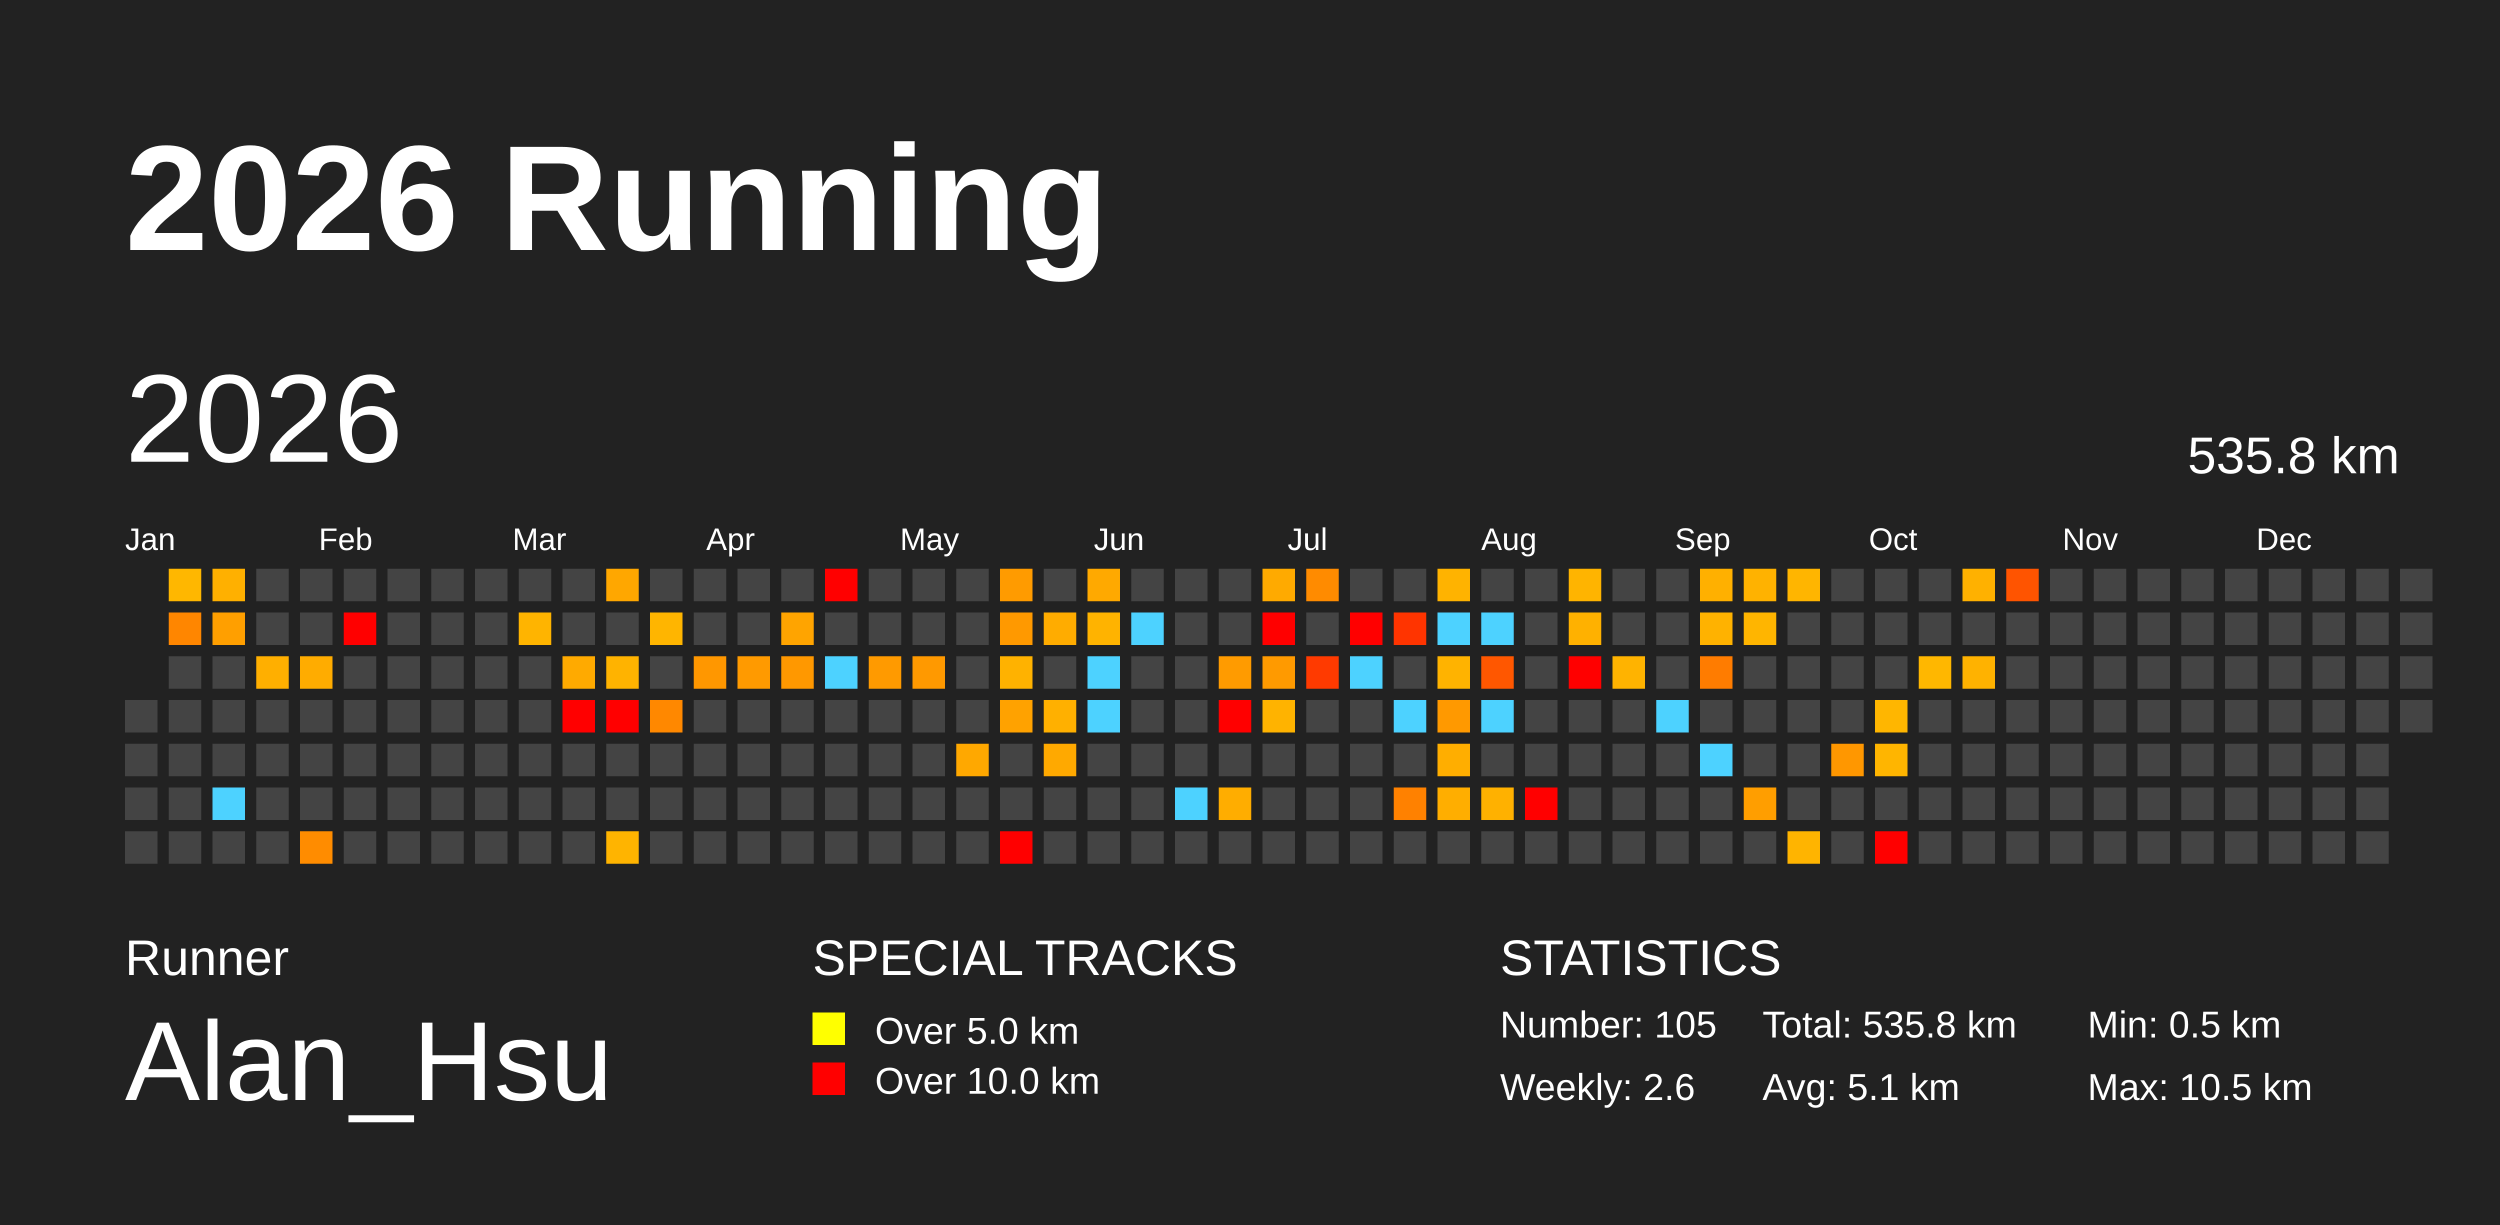
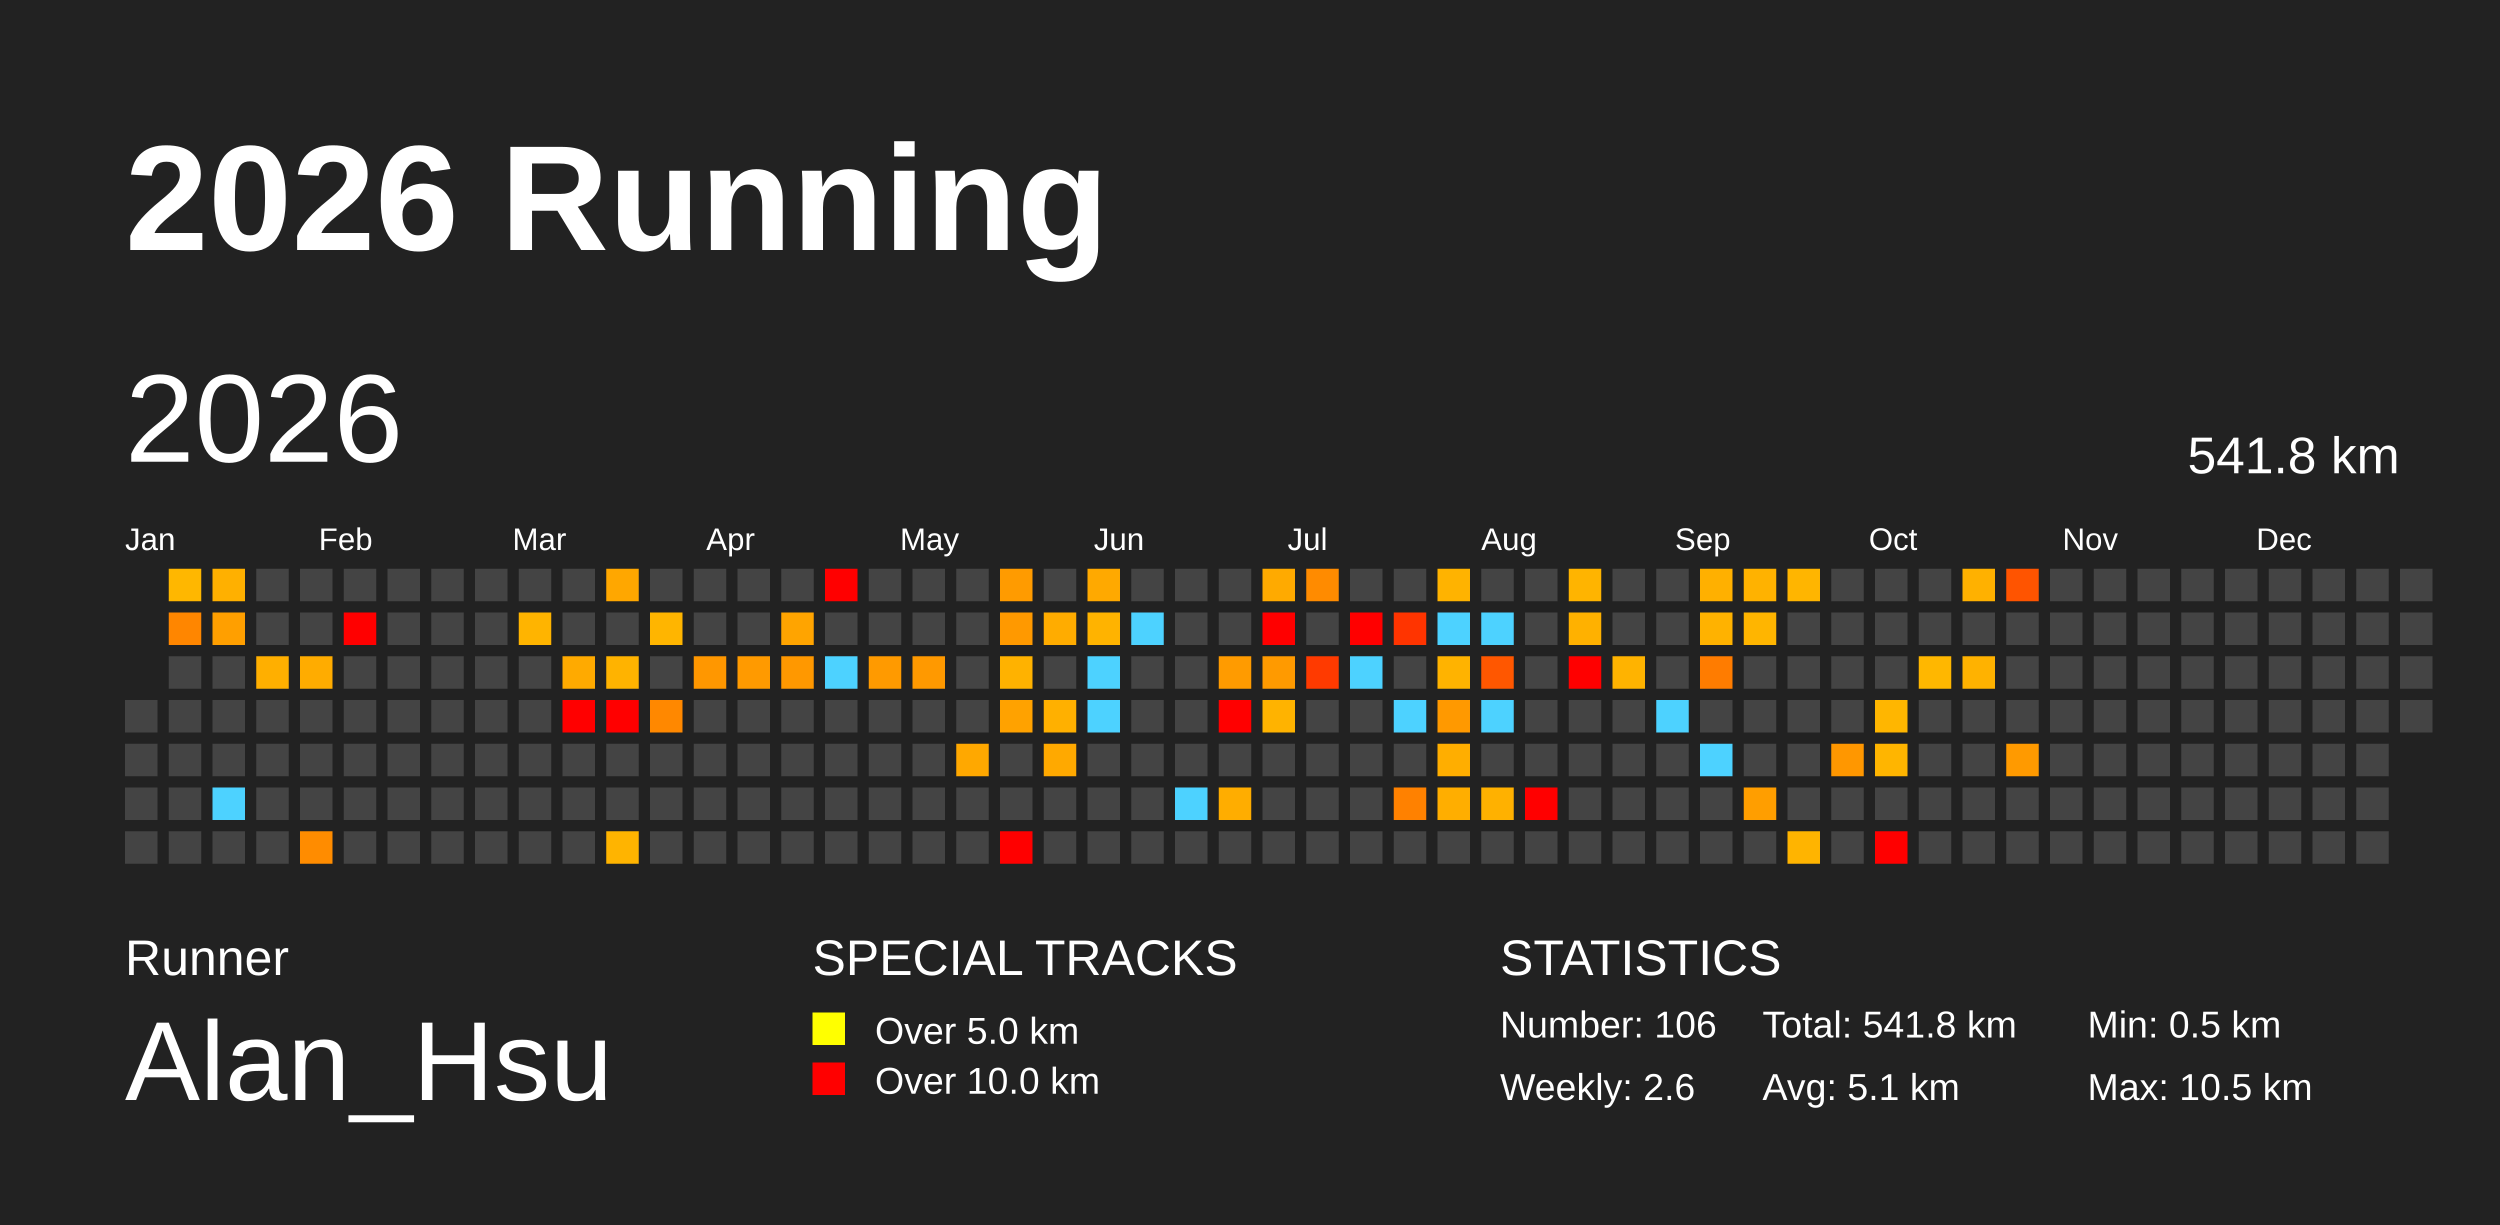
<svg xmlns="http://www.w3.org/2000/svg" baseProfile="full" height="98mm" version="1.1" viewBox="0,0,200,98" width="200mm">
  <defs />
  <rect fill="#222222" height="98" width="200" x="0" y="0" />
  <text fill="#FFFFFF" style="font-size:12px; font-family:Arial; font-weight:bold;" x="10" y="20">2026 Running</text>
  <text fill="#FFFFFF" style="font-size:4px; font-family:Arial" x="10" y="78">Runner</text>
  <text fill="#FFFFFF" style="font-size:9px; font-family:Arial" x="10" y="88">Alan_Hsu</text>
  <text fill="#FFFFFF" style="font-size:4px; font-family:Arial" x="65" y="78">SPECIAL TRACKS</text>
  <rect fill="yellow" height="2.6" width="2.6" x="65" y="81" />
  <text fill="#FFFFFF" style="font-size:3px; font-family:Arial" x="70" y="83.5">Over 5.0 km</text>
  <rect fill="red" height="2.6" width="2.6" x="65" y="85" />
  <text fill="#FFFFFF" style="font-size:3px; font-family:Arial" x="70" y="87.5">Over 10.0 km</text>
  <text fill="#FFFFFF" style="font-size:4px; font-family:Arial" x="120" y="78">STATISTICS</text>
-   <text fill="#FFFFFF" style="font-size:3px; font-family:Arial" x="120" y="83">Number: 105</text>
+   <text fill="#FFFFFF" style="font-size:3px; font-family:Arial" x="120" y="83">Number: 106</text>
  <text fill="#FFFFFF" style="font-size:3px; font-family:Arial" x="120" y="88">Weekly: 2.6</text>
-   <text fill="#FFFFFF" style="font-size:3px; font-family:Arial" x="141" y="83">Total: 535.8 km</text>
+   <text fill="#FFFFFF" style="font-size:3px; font-family:Arial" x="141" y="83">Total: 541.8 km</text>
  <text fill="#FFFFFF" style="font-size:3px; font-family:Arial" x="141" y="88">Avg: 5.1 km</text>
  <text fill="#FFFFFF" style="font-size:3px; font-family:Arial" x="167" y="83">Min: 0.5 km</text>
  <text fill="#FFFFFF" style="font-size:3px; font-family:Arial" x="167" y="88">Max: 10.5 km</text>
  <text dominant-baseline="hanging" fill="#FFFFFF" style="font-size:10.0px; font-family:Arial;" x="10" y="30">2026</text>
-   <text dominant-baseline="hanging" fill="#FFFFFF" style="font-size:4.125px; font-family:Arial;" x="175" y="35">535.8 km</text>
+   <text dominant-baseline="hanging" fill="#FFFFFF" style="font-size:4.125px; font-family:Arial;" x="175" y="35">541.8 km</text>
  <text fill="#FFFFFF" style="font-size:2.5px; font-family:Arial" x="10.0" y="44">Jan</text>
  <text fill="#FFFFFF" style="font-size:2.5px; font-family:Arial" x="25.5" y="44">Feb</text>
  <text fill="#FFFFFF" style="font-size:2.5px; font-family:Arial" x="41.0" y="44">Mar</text>
  <text fill="#FFFFFF" style="font-size:2.5px; font-family:Arial" x="56.5" y="44">Apr</text>
  <text fill="#FFFFFF" style="font-size:2.5px; font-family:Arial" x="72.0" y="44">May</text>
  <text fill="#FFFFFF" style="font-size:2.5px; font-family:Arial" x="87.5" y="44">Jun</text>
  <text fill="#FFFFFF" style="font-size:2.5px; font-family:Arial" x="103.0" y="44">Jul</text>
  <text fill="#FFFFFF" style="font-size:2.5px; font-family:Arial" x="118.5" y="44">Aug</text>
  <text fill="#FFFFFF" style="font-size:2.5px; font-family:Arial" x="134.0" y="44">Sep</text>
  <text fill="#FFFFFF" style="font-size:2.5px; font-family:Arial" x="149.5" y="44">Oct</text>
  <text fill="#FFFFFF" style="font-size:2.5px; font-family:Arial" x="165.0" y="44">Nov</text>
  <text fill="#FFFFFF" style="font-size:2.5px; font-family:Arial" x="180.5" y="44">Dec</text>
  <rect fill="#444444" height="2.6" width="2.6" x="10.0" y="56.0" />
  <rect fill="#444444" height="2.6" width="2.6" x="10.0" y="59.5" />
  <rect fill="#444444" height="2.6" width="2.6" x="10.0" y="63.0" />
  <rect fill="#444444" height="2.6" width="2.6" x="10.0" y="66.5" />
  <rect fill="#ffb700" height="2.6" width="2.6" x="13.5" y="45.5" />
  <rect fill="#ff8600" height="2.6" width="2.6" x="13.5" y="49.0" />
  <rect fill="#444444" height="2.6" width="2.6" x="13.5" y="52.5" />
  <rect fill="#444444" height="2.6" width="2.6" x="13.5" y="56.0" />
  <rect fill="#444444" height="2.6" width="2.6" x="13.5" y="59.5" />
  <rect fill="#444444" height="2.6" width="2.6" x="13.5" y="63.0" />
  <rect fill="#444444" height="2.6" width="2.6" x="13.5" y="66.5" />
  <rect fill="#ffb000" height="2.6" width="2.6" x="17.0" y="45.5" />
  <rect fill="#ff9f00" height="2.6" width="2.6" x="17.0" y="49.0" />
  <rect fill="#444444" height="2.6" width="2.6" x="17.0" y="52.5" />
  <rect fill="#444444" height="2.6" width="2.6" x="17.0" y="56.0" />
  <rect fill="#444444" height="2.6" width="2.6" x="17.0" y="59.5" />
  <rect fill="#4dd2ff" height="2.6" width="2.6" x="17.0" y="63.0" />
  <rect fill="#444444" height="2.6" width="2.6" x="17.0" y="66.5" />
  <rect fill="#444444" height="2.6" width="2.6" x="20.5" y="45.5" />
  <rect fill="#444444" height="2.6" width="2.6" x="20.5" y="49.0" />
  <rect fill="#ffaf00" height="2.6" width="2.6" x="20.5" y="52.5" />
  <rect fill="#444444" height="2.6" width="2.6" x="20.5" y="56.0" />
  <rect fill="#444444" height="2.6" width="2.6" x="20.5" y="59.5" />
  <rect fill="#444444" height="2.6" width="2.6" x="20.5" y="63.0" />
  <rect fill="#444444" height="2.6" width="2.6" x="20.5" y="66.5" />
  <rect fill="#444444" height="2.6" width="2.6" x="24.0" y="45.5" />
  <rect fill="#444444" height="2.6" width="2.6" x="24.0" y="49.0" />
  <rect fill="#ffac00" height="2.6" width="2.6" x="24.0" y="52.5" />
  <rect fill="#444444" height="2.6" width="2.6" x="24.0" y="56.0" />
  <rect fill="#444444" height="2.6" width="2.6" x="24.0" y="59.5" />
  <rect fill="#444444" height="2.6" width="2.6" x="24.0" y="63.0" />
  <rect fill="#ff8c00" height="2.6" width="2.6" x="24.0" y="66.5" />
  <rect fill="#444444" height="2.6" width="2.6" x="27.5" y="45.5" />
  <rect fill="red" height="2.6" width="2.6" x="27.5" y="49.0" />
  <rect fill="#444444" height="2.6" width="2.6" x="27.5" y="52.5" />
  <rect fill="#444444" height="2.6" width="2.6" x="27.5" y="56.0" />
  <rect fill="#444444" height="2.6" width="2.6" x="27.5" y="59.5" />
  <rect fill="#444444" height="2.6" width="2.6" x="27.5" y="63.0" />
  <rect fill="#444444" height="2.6" width="2.6" x="27.5" y="66.5" />
  <rect fill="#444444" height="2.6" width="2.6" x="31.0" y="45.5" />
  <rect fill="#444444" height="2.6" width="2.6" x="31.0" y="49.0" />
  <rect fill="#444444" height="2.6" width="2.6" x="31.0" y="52.5" />
  <rect fill="#444444" height="2.6" width="2.6" x="31.0" y="56.0" />
  <rect fill="#444444" height="2.6" width="2.6" x="31.0" y="59.5" />
  <rect fill="#444444" height="2.6" width="2.6" x="31.0" y="63.0" />
  <rect fill="#444444" height="2.6" width="2.6" x="31.0" y="66.5" />
  <rect fill="#444444" height="2.6" width="2.6" x="34.5" y="45.5" />
  <rect fill="#444444" height="2.6" width="2.6" x="34.5" y="49.0" />
  <rect fill="#444444" height="2.6" width="2.6" x="34.5" y="52.5" />
  <rect fill="#444444" height="2.6" width="2.6" x="34.5" y="56.0" />
  <rect fill="#444444" height="2.6" width="2.6" x="34.5" y="59.5" />
  <rect fill="#444444" height="2.6" width="2.6" x="34.5" y="63.0" />
  <rect fill="#444444" height="2.6" width="2.6" x="34.5" y="66.5" />
  <rect fill="#444444" height="2.6" width="2.6" x="38.0" y="45.5" />
  <rect fill="#444444" height="2.6" width="2.6" x="38.0" y="49.0" />
  <rect fill="#444444" height="2.6" width="2.6" x="38.0" y="52.5" />
  <rect fill="#444444" height="2.6" width="2.6" x="38.0" y="56.0" />
  <rect fill="#444444" height="2.6" width="2.6" x="38.0" y="59.5" />
  <rect fill="#444444" height="2.6" width="2.6" x="38.0" y="63.0" />
  <rect fill="#444444" height="2.6" width="2.6" x="38.0" y="66.5" />
  <rect fill="#444444" height="2.6" width="2.6" x="41.5" y="45.5" />
  <rect fill="#ffb400" height="2.6" width="2.6" x="41.5" y="49.0" />
  <rect fill="#444444" height="2.6" width="2.6" x="41.5" y="52.5" />
  <rect fill="#444444" height="2.6" width="2.6" x="41.5" y="56.0" />
  <rect fill="#444444" height="2.6" width="2.6" x="41.5" y="59.5" />
  <rect fill="#444444" height="2.6" width="2.6" x="41.5" y="63.0" />
  <rect fill="#444444" height="2.6" width="2.6" x="41.5" y="66.5" />
  <rect fill="#444444" height="2.6" width="2.6" x="45.0" y="45.5" />
  <rect fill="#444444" height="2.6" width="2.6" x="45.0" y="49.0" />
  <rect fill="#ffaa00" height="2.6" width="2.6" x="45.0" y="52.5" />
  <rect fill="red" height="2.6" width="2.6" x="45.0" y="56.0" />
  <rect fill="#444444" height="2.6" width="2.6" x="45.0" y="59.5" />
  <rect fill="#444444" height="2.6" width="2.6" x="45.0" y="63.0" />
  <rect fill="#444444" height="2.6" width="2.6" x="45.0" y="66.5" />
  <rect fill="#ffa700" height="2.6" width="2.6" x="48.5" y="45.5" />
  <rect fill="#444444" height="2.6" width="2.6" x="48.5" y="49.0" />
  <rect fill="#ffb300" height="2.6" width="2.6" x="48.5" y="52.5" />
  <rect fill="red" height="2.6" width="2.6" x="48.5" y="56.0" />
  <rect fill="#444444" height="2.6" width="2.6" x="48.5" y="59.5" />
  <rect fill="#444444" height="2.6" width="2.6" x="48.5" y="63.0" />
  <rect fill="#ffb400" height="2.6" width="2.6" x="48.5" y="66.5" />
  <rect fill="#444444" height="2.6" width="2.6" x="52.0" y="45.5" />
  <rect fill="#ffb500" height="2.6" width="2.6" x="52.0" y="49.0" />
  <rect fill="#444444" height="2.6" width="2.6" x="52.0" y="52.5" />
  <rect fill="#ff8800" height="2.6" width="2.6" x="52.0" y="56.0" />
  <rect fill="#444444" height="2.6" width="2.6" x="52.0" y="59.5" />
  <rect fill="#444444" height="2.6" width="2.6" x="52.0" y="63.0" />
  <rect fill="#444444" height="2.6" width="2.6" x="52.0" y="66.5" />
  <rect fill="#444444" height="2.6" width="2.6" x="55.5" y="45.5" />
  <rect fill="#444444" height="2.6" width="2.6" x="55.5" y="49.0" />
  <rect fill="#ff9700" height="2.6" width="2.6" x="55.5" y="52.5" />
  <rect fill="#444444" height="2.6" width="2.6" x="55.5" y="56.0" />
  <rect fill="#444444" height="2.6" width="2.6" x="55.5" y="59.5" />
  <rect fill="#444444" height="2.6" width="2.6" x="55.5" y="63.0" />
  <rect fill="#444444" height="2.6" width="2.6" x="55.5" y="66.5" />
  <rect fill="#444444" height="2.6" width="2.6" x="59.0" y="45.5" />
  <rect fill="#444444" height="2.6" width="2.6" x="59.0" y="49.0" />
  <rect fill="#ff9a00" height="2.6" width="2.6" x="59.0" y="52.5" />
  <rect fill="#444444" height="2.6" width="2.6" x="59.0" y="56.0" />
  <rect fill="#444444" height="2.6" width="2.6" x="59.0" y="59.5" />
  <rect fill="#444444" height="2.6" width="2.6" x="59.0" y="63.0" />
  <rect fill="#444444" height="2.6" width="2.6" x="59.0" y="66.5" />
  <rect fill="#444444" height="2.6" width="2.6" x="62.5" y="45.5" />
  <rect fill="#ffa400" height="2.6" width="2.6" x="62.5" y="49.0" />
  <rect fill="#ff9800" height="2.6" width="2.6" x="62.5" y="52.5" />
  <rect fill="#444444" height="2.6" width="2.6" x="62.5" y="56.0" />
  <rect fill="#444444" height="2.6" width="2.6" x="62.5" y="59.5" />
  <rect fill="#444444" height="2.6" width="2.6" x="62.5" y="63.0" />
  <rect fill="#444444" height="2.6" width="2.6" x="62.5" y="66.5" />
  <rect fill="red" height="2.6" width="2.6" x="66.0" y="45.5" />
  <rect fill="#444444" height="2.6" width="2.6" x="66.0" y="49.0" />
  <rect fill="#4dd2ff" height="2.6" width="2.6" x="66.0" y="52.5" />
  <rect fill="#444444" height="2.6" width="2.6" x="66.0" y="56.0" />
  <rect fill="#444444" height="2.6" width="2.6" x="66.0" y="59.5" />
  <rect fill="#444444" height="2.6" width="2.6" x="66.0" y="63.0" />
  <rect fill="#444444" height="2.6" width="2.6" x="66.0" y="66.5" />
  <rect fill="#444444" height="2.6" width="2.6" x="69.5" y="45.5" />
  <rect fill="#444444" height="2.6" width="2.6" x="69.5" y="49.0" />
  <rect fill="#ff9a00" height="2.6" width="2.6" x="69.5" y="52.5" />
  <rect fill="#444444" height="2.6" width="2.6" x="69.5" y="56.0" />
  <rect fill="#444444" height="2.6" width="2.6" x="69.5" y="59.5" />
  <rect fill="#444444" height="2.6" width="2.6" x="69.5" y="63.0" />
  <rect fill="#444444" height="2.6" width="2.6" x="69.5" y="66.5" />
  <rect fill="#444444" height="2.6" width="2.6" x="73.0" y="45.5" />
  <rect fill="#444444" height="2.6" width="2.6" x="73.0" y="49.0" />
  <rect fill="#ff9900" height="2.6" width="2.6" x="73.0" y="52.5" />
  <rect fill="#444444" height="2.6" width="2.6" x="73.0" y="56.0" />
  <rect fill="#444444" height="2.6" width="2.6" x="73.0" y="59.5" />
  <rect fill="#444444" height="2.6" width="2.6" x="73.0" y="63.0" />
  <rect fill="#444444" height="2.6" width="2.6" x="73.0" y="66.5" />
  <rect fill="#444444" height="2.6" width="2.6" x="76.5" y="45.5" />
  <rect fill="#444444" height="2.6" width="2.6" x="76.5" y="49.0" />
  <rect fill="#444444" height="2.6" width="2.6" x="76.5" y="52.5" />
  <rect fill="#444444" height="2.6" width="2.6" x="76.5" y="56.0" />
  <rect fill="#ffa800" height="2.6" width="2.6" x="76.5" y="59.5" />
  <rect fill="#444444" height="2.6" width="2.6" x="76.5" y="63.0" />
  <rect fill="#444444" height="2.6" width="2.6" x="76.5" y="66.5" />
  <rect fill="#ff9b00" height="2.6" width="2.6" x="80.0" y="45.5" />
  <rect fill="#ff9900" height="2.6" width="2.6" x="80.0" y="49.0" />
  <rect fill="#ffb200" height="2.6" width="2.6" x="80.0" y="52.5" />
  <rect fill="#ffa200" height="2.6" width="2.6" x="80.0" y="56.0" />
  <rect fill="#444444" height="2.6" width="2.6" x="80.0" y="59.5" />
  <rect fill="#444444" height="2.6" width="2.6" x="80.0" y="63.0" />
  <rect fill="red" height="2.6" width="2.6" x="80.0" y="66.5" />
  <rect fill="#444444" height="2.6" width="2.6" x="83.5" y="45.5" />
  <rect fill="#ffac00" height="2.6" width="2.6" x="83.5" y="49.0" />
  <rect fill="#444444" height="2.6" width="2.6" x="83.5" y="52.5" />
  <rect fill="#ffb000" height="2.6" width="2.6" x="83.5" y="56.0" />
  <rect fill="#ffa900" height="2.6" width="2.6" x="83.5" y="59.5" />
  <rect fill="#444444" height="2.6" width="2.6" x="83.5" y="63.0" />
  <rect fill="#444444" height="2.6" width="2.6" x="83.5" y="66.5" />
  <rect fill="#ffa900" height="2.6" width="2.6" x="87.0" y="45.5" />
  <rect fill="#ffb300" height="2.6" width="2.6" x="87.0" y="49.0" />
  <rect fill="#4dd2ff" height="2.6" width="2.6" x="87.0" y="52.5" />
  <rect fill="#4dd2ff" height="2.6" width="2.6" x="87.0" y="56.0" />
  <rect fill="#444444" height="2.6" width="2.6" x="87.0" y="59.5" />
  <rect fill="#444444" height="2.6" width="2.6" x="87.0" y="63.0" />
  <rect fill="#444444" height="2.6" width="2.6" x="87.0" y="66.5" />
  <rect fill="#444444" height="2.6" width="2.6" x="90.5" y="45.5" />
  <rect fill="#4dd2ff" height="2.6" width="2.6" x="90.5" y="49.0" />
  <rect fill="#444444" height="2.6" width="2.6" x="90.5" y="52.5" />
  <rect fill="#444444" height="2.6" width="2.6" x="90.5" y="56.0" />
  <rect fill="#444444" height="2.6" width="2.6" x="90.5" y="59.5" />
  <rect fill="#444444" height="2.6" width="2.6" x="90.5" y="63.0" />
  <rect fill="#444444" height="2.6" width="2.6" x="90.5" y="66.5" />
  <rect fill="#444444" height="2.6" width="2.6" x="94.0" y="45.5" />
  <rect fill="#444444" height="2.6" width="2.6" x="94.0" y="49.0" />
  <rect fill="#444444" height="2.6" width="2.6" x="94.0" y="52.5" />
  <rect fill="#444444" height="2.6" width="2.6" x="94.0" y="56.0" />
  <rect fill="#444444" height="2.6" width="2.6" x="94.0" y="59.5" />
  <rect fill="#4dd2ff" height="2.6" width="2.6" x="94.0" y="63.0" />
  <rect fill="#444444" height="2.6" width="2.6" x="94.0" y="66.5" />
  <rect fill="#444444" height="2.6" width="2.6" x="97.5" y="45.5" />
  <rect fill="#444444" height="2.6" width="2.6" x="97.5" y="49.0" />
  <rect fill="#ff9b00" height="2.6" width="2.6" x="97.5" y="52.5" />
  <rect fill="red" height="2.6" width="2.6" x="97.5" y="56.0" />
  <rect fill="#444444" height="2.6" width="2.6" x="97.5" y="59.5" />
  <rect fill="#ffad00" height="2.6" width="2.6" x="97.5" y="63.0" />
  <rect fill="#444444" height="2.6" width="2.6" x="97.5" y="66.5" />
  <rect fill="#ffaa00" height="2.6" width="2.6" x="101.0" y="45.5" />
  <rect fill="red" height="2.6" width="2.6" x="101.0" y="49.0" />
  <rect fill="#ff9a00" height="2.6" width="2.6" x="101.0" y="52.5" />
  <rect fill="#ffb300" height="2.6" width="2.6" x="101.0" y="56.0" />
  <rect fill="#444444" height="2.6" width="2.6" x="101.0" y="59.5" />
  <rect fill="#444444" height="2.6" width="2.6" x="101.0" y="63.0" />
  <rect fill="#444444" height="2.6" width="2.6" x="101.0" y="66.5" />
  <rect fill="#ff8b00" height="2.6" width="2.6" x="104.5" y="45.5" />
  <rect fill="#444444" height="2.6" width="2.6" x="104.5" y="49.0" />
  <rect fill="#ff3a00" height="2.6" width="2.6" x="104.5" y="52.5" />
  <rect fill="#444444" height="2.6" width="2.6" x="104.5" y="56.0" />
  <rect fill="#444444" height="2.6" width="2.6" x="104.5" y="59.5" />
  <rect fill="#444444" height="2.6" width="2.6" x="104.5" y="63.0" />
  <rect fill="#444444" height="2.6" width="2.6" x="104.5" y="66.5" />
  <rect fill="#444444" height="2.6" width="2.6" x="108.0" y="45.5" />
  <rect fill="red" height="2.6" width="2.6" x="108.0" y="49.0" />
  <rect fill="#4dd2ff" height="2.6" width="2.6" x="108.0" y="52.5" />
  <rect fill="#444444" height="2.6" width="2.6" x="108.0" y="56.0" />
  <rect fill="#444444" height="2.6" width="2.6" x="108.0" y="59.5" />
  <rect fill="#444444" height="2.6" width="2.6" x="108.0" y="63.0" />
  <rect fill="#444444" height="2.6" width="2.6" x="108.0" y="66.5" />
  <rect fill="#444444" height="2.6" width="2.6" x="111.5" y="45.5" />
  <rect fill="#ff3400" height="2.6" width="2.6" x="111.5" y="49.0" />
  <rect fill="#444444" height="2.6" width="2.6" x="111.5" y="52.5" />
  <rect fill="#4dd2ff" height="2.6" width="2.6" x="111.5" y="56.0" />
  <rect fill="#444444" height="2.6" width="2.6" x="111.5" y="59.5" />
  <rect fill="#ff8100" height="2.6" width="2.6" x="111.5" y="63.0" />
  <rect fill="#444444" height="2.6" width="2.6" x="111.5" y="66.5" />
  <rect fill="#ffb300" height="2.6" width="2.6" x="115.0" y="45.5" />
  <rect fill="#4dd2ff" height="2.6" width="2.6" x="115.0" y="49.0" />
  <rect fill="#ffb300" height="2.6" width="2.6" x="115.0" y="52.5" />
  <rect fill="#ff9900" height="2.6" width="2.6" x="115.0" y="56.0" />
  <rect fill="#ffae00" height="2.6" width="2.6" x="115.0" y="59.5" />
  <rect fill="#ffae00" height="2.6" width="2.6" x="115.0" y="63.0" />
  <rect fill="#444444" height="2.6" width="2.6" x="115.0" y="66.5" />
  <rect fill="#444444" height="2.6" width="2.6" x="118.5" y="45.5" />
  <rect fill="#4dd2ff" height="2.6" width="2.6" x="118.5" y="49.0" />
  <rect fill="#ff5700" height="2.6" width="2.6" x="118.5" y="52.5" />
  <rect fill="#4dd2ff" height="2.6" width="2.6" x="118.5" y="56.0" />
  <rect fill="#444444" height="2.6" width="2.6" x="118.5" y="59.5" />
  <rect fill="#ffb100" height="2.6" width="2.6" x="118.5" y="63.0" />
  <rect fill="#444444" height="2.6" width="2.6" x="118.5" y="66.5" />
  <rect fill="#444444" height="2.6" width="2.6" x="122.0" y="45.5" />
  <rect fill="#444444" height="2.6" width="2.6" x="122.0" y="49.0" />
  <rect fill="#444444" height="2.6" width="2.6" x="122.0" y="52.5" />
  <rect fill="#444444" height="2.6" width="2.6" x="122.0" y="56.0" />
  <rect fill="#444444" height="2.6" width="2.6" x="122.0" y="59.5" />
  <rect fill="red" height="2.6" width="2.6" x="122.0" y="63.0" />
  <rect fill="#444444" height="2.6" width="2.6" x="122.0" y="66.5" />
  <rect fill="#ffb400" height="2.6" width="2.6" x="125.5" y="45.5" />
  <rect fill="#ffb100" height="2.6" width="2.6" x="125.5" y="49.0" />
  <rect fill="red" height="2.6" width="2.6" x="125.5" y="52.5" />
  <rect fill="#444444" height="2.6" width="2.6" x="125.5" y="56.0" />
  <rect fill="#444444" height="2.6" width="2.6" x="125.5" y="59.5" />
  <rect fill="#444444" height="2.6" width="2.6" x="125.5" y="63.0" />
  <rect fill="#444444" height="2.6" width="2.6" x="125.5" y="66.5" />
  <rect fill="#444444" height="2.6" width="2.6" x="129.0" y="45.5" />
  <rect fill="#444444" height="2.6" width="2.6" x="129.0" y="49.0" />
  <rect fill="#ffb300" height="2.6" width="2.6" x="129.0" y="52.5" />
  <rect fill="#444444" height="2.6" width="2.6" x="129.0" y="56.0" />
  <rect fill="#444444" height="2.6" width="2.6" x="129.0" y="59.5" />
  <rect fill="#444444" height="2.6" width="2.6" x="129.0" y="63.0" />
  <rect fill="#444444" height="2.6" width="2.6" x="129.0" y="66.5" />
  <rect fill="#444444" height="2.6" width="2.6" x="132.5" y="45.5" />
  <rect fill="#444444" height="2.6" width="2.6" x="132.5" y="49.0" />
  <rect fill="#444444" height="2.6" width="2.6" x="132.5" y="52.5" />
  <rect fill="#4dd2ff" height="2.6" width="2.6" x="132.5" y="56.0" />
  <rect fill="#444444" height="2.6" width="2.6" x="132.5" y="59.5" />
  <rect fill="#444444" height="2.6" width="2.6" x="132.5" y="63.0" />
  <rect fill="#444444" height="2.6" width="2.6" x="132.5" y="66.5" />
  <rect fill="#ffb000" height="2.6" width="2.6" x="136.0" y="45.5" />
  <rect fill="#ffb200" height="2.6" width="2.6" x="136.0" y="49.0" />
  <rect fill="#ff7c00" height="2.6" width="2.6" x="136.0" y="52.5" />
  <rect fill="#444444" height="2.6" width="2.6" x="136.0" y="56.0" />
  <rect fill="#4dd2ff" height="2.6" width="2.6" x="136.0" y="59.5" />
  <rect fill="#444444" height="2.6" width="2.6" x="136.0" y="63.0" />
  <rect fill="#444444" height="2.6" width="2.6" x="136.0" y="66.5" />
  <rect fill="#ffb200" height="2.6" width="2.6" x="139.5" y="45.5" />
  <rect fill="#ffb500" height="2.6" width="2.6" x="139.5" y="49.0" />
  <rect fill="#444444" height="2.6" width="2.6" x="139.5" y="52.5" />
  <rect fill="#444444" height="2.6" width="2.6" x="139.5" y="56.0" />
  <rect fill="#444444" height="2.6" width="2.6" x="139.5" y="59.5" />
  <rect fill="#ff9e00" height="2.6" width="2.6" x="139.5" y="63.0" />
  <rect fill="#444444" height="2.6" width="2.6" x="139.5" y="66.5" />
  <rect fill="#ffb500" height="2.6" width="2.6" x="143.0" y="45.5" />
  <rect fill="#444444" height="2.6" width="2.6" x="143.0" y="49.0" />
  <rect fill="#444444" height="2.6" width="2.6" x="143.0" y="52.5" />
  <rect fill="#444444" height="2.6" width="2.6" x="143.0" y="56.0" />
  <rect fill="#444444" height="2.6" width="2.6" x="143.0" y="59.5" />
  <rect fill="#444444" height="2.6" width="2.6" x="143.0" y="63.0" />
  <rect fill="#ffb400" height="2.6" width="2.6" x="143.0" y="66.5" />
  <rect fill="#444444" height="2.6" width="2.6" x="146.5" y="45.5" />
  <rect fill="#444444" height="2.6" width="2.6" x="146.5" y="49.0" />
  <rect fill="#444444" height="2.6" width="2.6" x="146.5" y="52.5" />
  <rect fill="#444444" height="2.6" width="2.6" x="146.5" y="56.0" />
  <rect fill="#ff9700" height="2.6" width="2.6" x="146.5" y="59.5" />
  <rect fill="#444444" height="2.6" width="2.6" x="146.5" y="63.0" />
  <rect fill="#444444" height="2.6" width="2.6" x="146.5" y="66.5" />
  <rect fill="#444444" height="2.6" width="2.6" x="150.0" y="45.5" />
  <rect fill="#444444" height="2.6" width="2.6" x="150.0" y="49.0" />
  <rect fill="#444444" height="2.6" width="2.6" x="150.0" y="52.5" />
  <rect fill="#ffb600" height="2.6" width="2.6" x="150.0" y="56.0" />
  <rect fill="#ffb500" height="2.6" width="2.6" x="150.0" y="59.5" />
  <rect fill="#444444" height="2.6" width="2.6" x="150.0" y="63.0" />
  <rect fill="red" height="2.6" width="2.6" x="150.0" y="66.5" />
  <rect fill="#444444" height="2.6" width="2.6" x="153.5" y="45.5" />
  <rect fill="#444444" height="2.6" width="2.6" x="153.5" y="49.0" />
  <rect fill="#ffb700" height="2.6" width="2.6" x="153.5" y="52.5" />
  <rect fill="#444444" height="2.6" width="2.6" x="153.5" y="56.0" />
  <rect fill="#444444" height="2.6" width="2.6" x="153.5" y="59.5" />
  <rect fill="#444444" height="2.6" width="2.6" x="153.5" y="63.0" />
  <rect fill="#444444" height="2.6" width="2.6" x="153.5" y="66.5" />
  <rect fill="#ffb100" height="2.6" width="2.6" x="157.0" y="45.5" />
  <rect fill="#444444" height="2.6" width="2.6" x="157.0" y="49.0" />
  <rect fill="#ffb200" height="2.6" width="2.6" x="157.0" y="52.5" />
  <rect fill="#444444" height="2.6" width="2.6" x="157.0" y="56.0" />
  <rect fill="#444444" height="2.6" width="2.6" x="157.0" y="59.5" />
  <rect fill="#444444" height="2.6" width="2.6" x="157.0" y="63.0" />
  <rect fill="#444444" height="2.6" width="2.6" x="157.0" y="66.5" />
  <rect fill="#ff5400" height="2.6" width="2.6" x="160.5" y="45.5" />
  <rect fill="#444444" height="2.6" width="2.6" x="160.5" y="49.0" />
  <rect fill="#444444" height="2.6" width="2.6" x="160.5" y="52.5" />
  <rect fill="#444444" height="2.6" width="2.6" x="160.5" y="56.0" />
-   <rect fill="#444444" height="2.6" width="2.6" x="160.5" y="59.5" />
+   <rect fill="#ff9a00" height="2.6" width="2.6" x="160.5" y="59.5" />
  <rect fill="#444444" height="2.6" width="2.6" x="160.5" y="63.0" />
  <rect fill="#444444" height="2.6" width="2.6" x="160.5" y="66.5" />
  <rect fill="#444444" height="2.6" width="2.6" x="164.0" y="45.5" />
  <rect fill="#444444" height="2.6" width="2.6" x="164.0" y="49.0" />
  <rect fill="#444444" height="2.6" width="2.6" x="164.0" y="52.5" />
  <rect fill="#444444" height="2.6" width="2.6" x="164.0" y="56.0" />
  <rect fill="#444444" height="2.6" width="2.6" x="164.0" y="59.5" />
  <rect fill="#444444" height="2.6" width="2.6" x="164.0" y="63.0" />
  <rect fill="#444444" height="2.6" width="2.6" x="164.0" y="66.5" />
  <rect fill="#444444" height="2.6" width="2.6" x="167.5" y="45.5" />
  <rect fill="#444444" height="2.6" width="2.6" x="167.5" y="49.0" />
  <rect fill="#444444" height="2.6" width="2.6" x="167.5" y="52.5" />
  <rect fill="#444444" height="2.6" width="2.6" x="167.5" y="56.0" />
  <rect fill="#444444" height="2.6" width="2.6" x="167.5" y="59.5" />
  <rect fill="#444444" height="2.6" width="2.6" x="167.5" y="63.0" />
  <rect fill="#444444" height="2.6" width="2.6" x="167.5" y="66.5" />
  <rect fill="#444444" height="2.6" width="2.6" x="171.0" y="45.5" />
  <rect fill="#444444" height="2.6" width="2.6" x="171.0" y="49.0" />
  <rect fill="#444444" height="2.6" width="2.6" x="171.0" y="52.5" />
  <rect fill="#444444" height="2.6" width="2.6" x="171.0" y="56.0" />
  <rect fill="#444444" height="2.6" width="2.6" x="171.0" y="59.5" />
  <rect fill="#444444" height="2.6" width="2.6" x="171.0" y="63.0" />
  <rect fill="#444444" height="2.6" width="2.6" x="171.0" y="66.5" />
  <rect fill="#444444" height="2.6" width="2.6" x="174.5" y="45.5" />
  <rect fill="#444444" height="2.6" width="2.6" x="174.5" y="49.0" />
  <rect fill="#444444" height="2.6" width="2.6" x="174.5" y="52.5" />
  <rect fill="#444444" height="2.6" width="2.6" x="174.5" y="56.0" />
  <rect fill="#444444" height="2.6" width="2.6" x="174.5" y="59.5" />
  <rect fill="#444444" height="2.6" width="2.6" x="174.5" y="63.0" />
  <rect fill="#444444" height="2.6" width="2.6" x="174.5" y="66.5" />
  <rect fill="#444444" height="2.6" width="2.6" x="178.0" y="45.5" />
  <rect fill="#444444" height="2.6" width="2.6" x="178.0" y="49.0" />
  <rect fill="#444444" height="2.6" width="2.6" x="178.0" y="52.5" />
  <rect fill="#444444" height="2.6" width="2.6" x="178.0" y="56.0" />
  <rect fill="#444444" height="2.6" width="2.6" x="178.0" y="59.5" />
  <rect fill="#444444" height="2.6" width="2.6" x="178.0" y="63.0" />
  <rect fill="#444444" height="2.6" width="2.6" x="178.0" y="66.5" />
  <rect fill="#444444" height="2.6" width="2.6" x="181.5" y="45.5" />
  <rect fill="#444444" height="2.6" width="2.6" x="181.5" y="49.0" />
  <rect fill="#444444" height="2.6" width="2.6" x="181.5" y="52.5" />
  <rect fill="#444444" height="2.6" width="2.6" x="181.5" y="56.0" />
  <rect fill="#444444" height="2.6" width="2.6" x="181.5" y="59.5" />
  <rect fill="#444444" height="2.6" width="2.6" x="181.5" y="63.0" />
  <rect fill="#444444" height="2.6" width="2.6" x="181.5" y="66.5" />
  <rect fill="#444444" height="2.6" width="2.6" x="185.0" y="45.5" />
  <rect fill="#444444" height="2.6" width="2.6" x="185.0" y="49.0" />
  <rect fill="#444444" height="2.6" width="2.6" x="185.0" y="52.5" />
  <rect fill="#444444" height="2.6" width="2.6" x="185.0" y="56.0" />
  <rect fill="#444444" height="2.6" width="2.6" x="185.0" y="59.5" />
  <rect fill="#444444" height="2.6" width="2.6" x="185.0" y="63.0" />
  <rect fill="#444444" height="2.6" width="2.6" x="185.0" y="66.5" />
  <rect fill="#444444" height="2.6" width="2.6" x="188.5" y="45.5" />
  <rect fill="#444444" height="2.6" width="2.6" x="188.5" y="49.0" />
  <rect fill="#444444" height="2.6" width="2.6" x="188.5" y="52.5" />
  <rect fill="#444444" height="2.6" width="2.6" x="188.5" y="56.0" />
  <rect fill="#444444" height="2.6" width="2.6" x="188.5" y="59.5" />
  <rect fill="#444444" height="2.6" width="2.6" x="188.5" y="63.0" />
  <rect fill="#444444" height="2.6" width="2.6" x="188.5" y="66.5" />
  <rect fill="#444444" height="2.6" width="2.6" x="192.0" y="45.5" />
  <rect fill="#444444" height="2.6" width="2.6" x="192.0" y="49.0" />
  <rect fill="#444444" height="2.6" width="2.6" x="192.0" y="52.5" />
  <rect fill="#444444" height="2.6" width="2.6" x="192.0" y="56.0" />
</svg>
